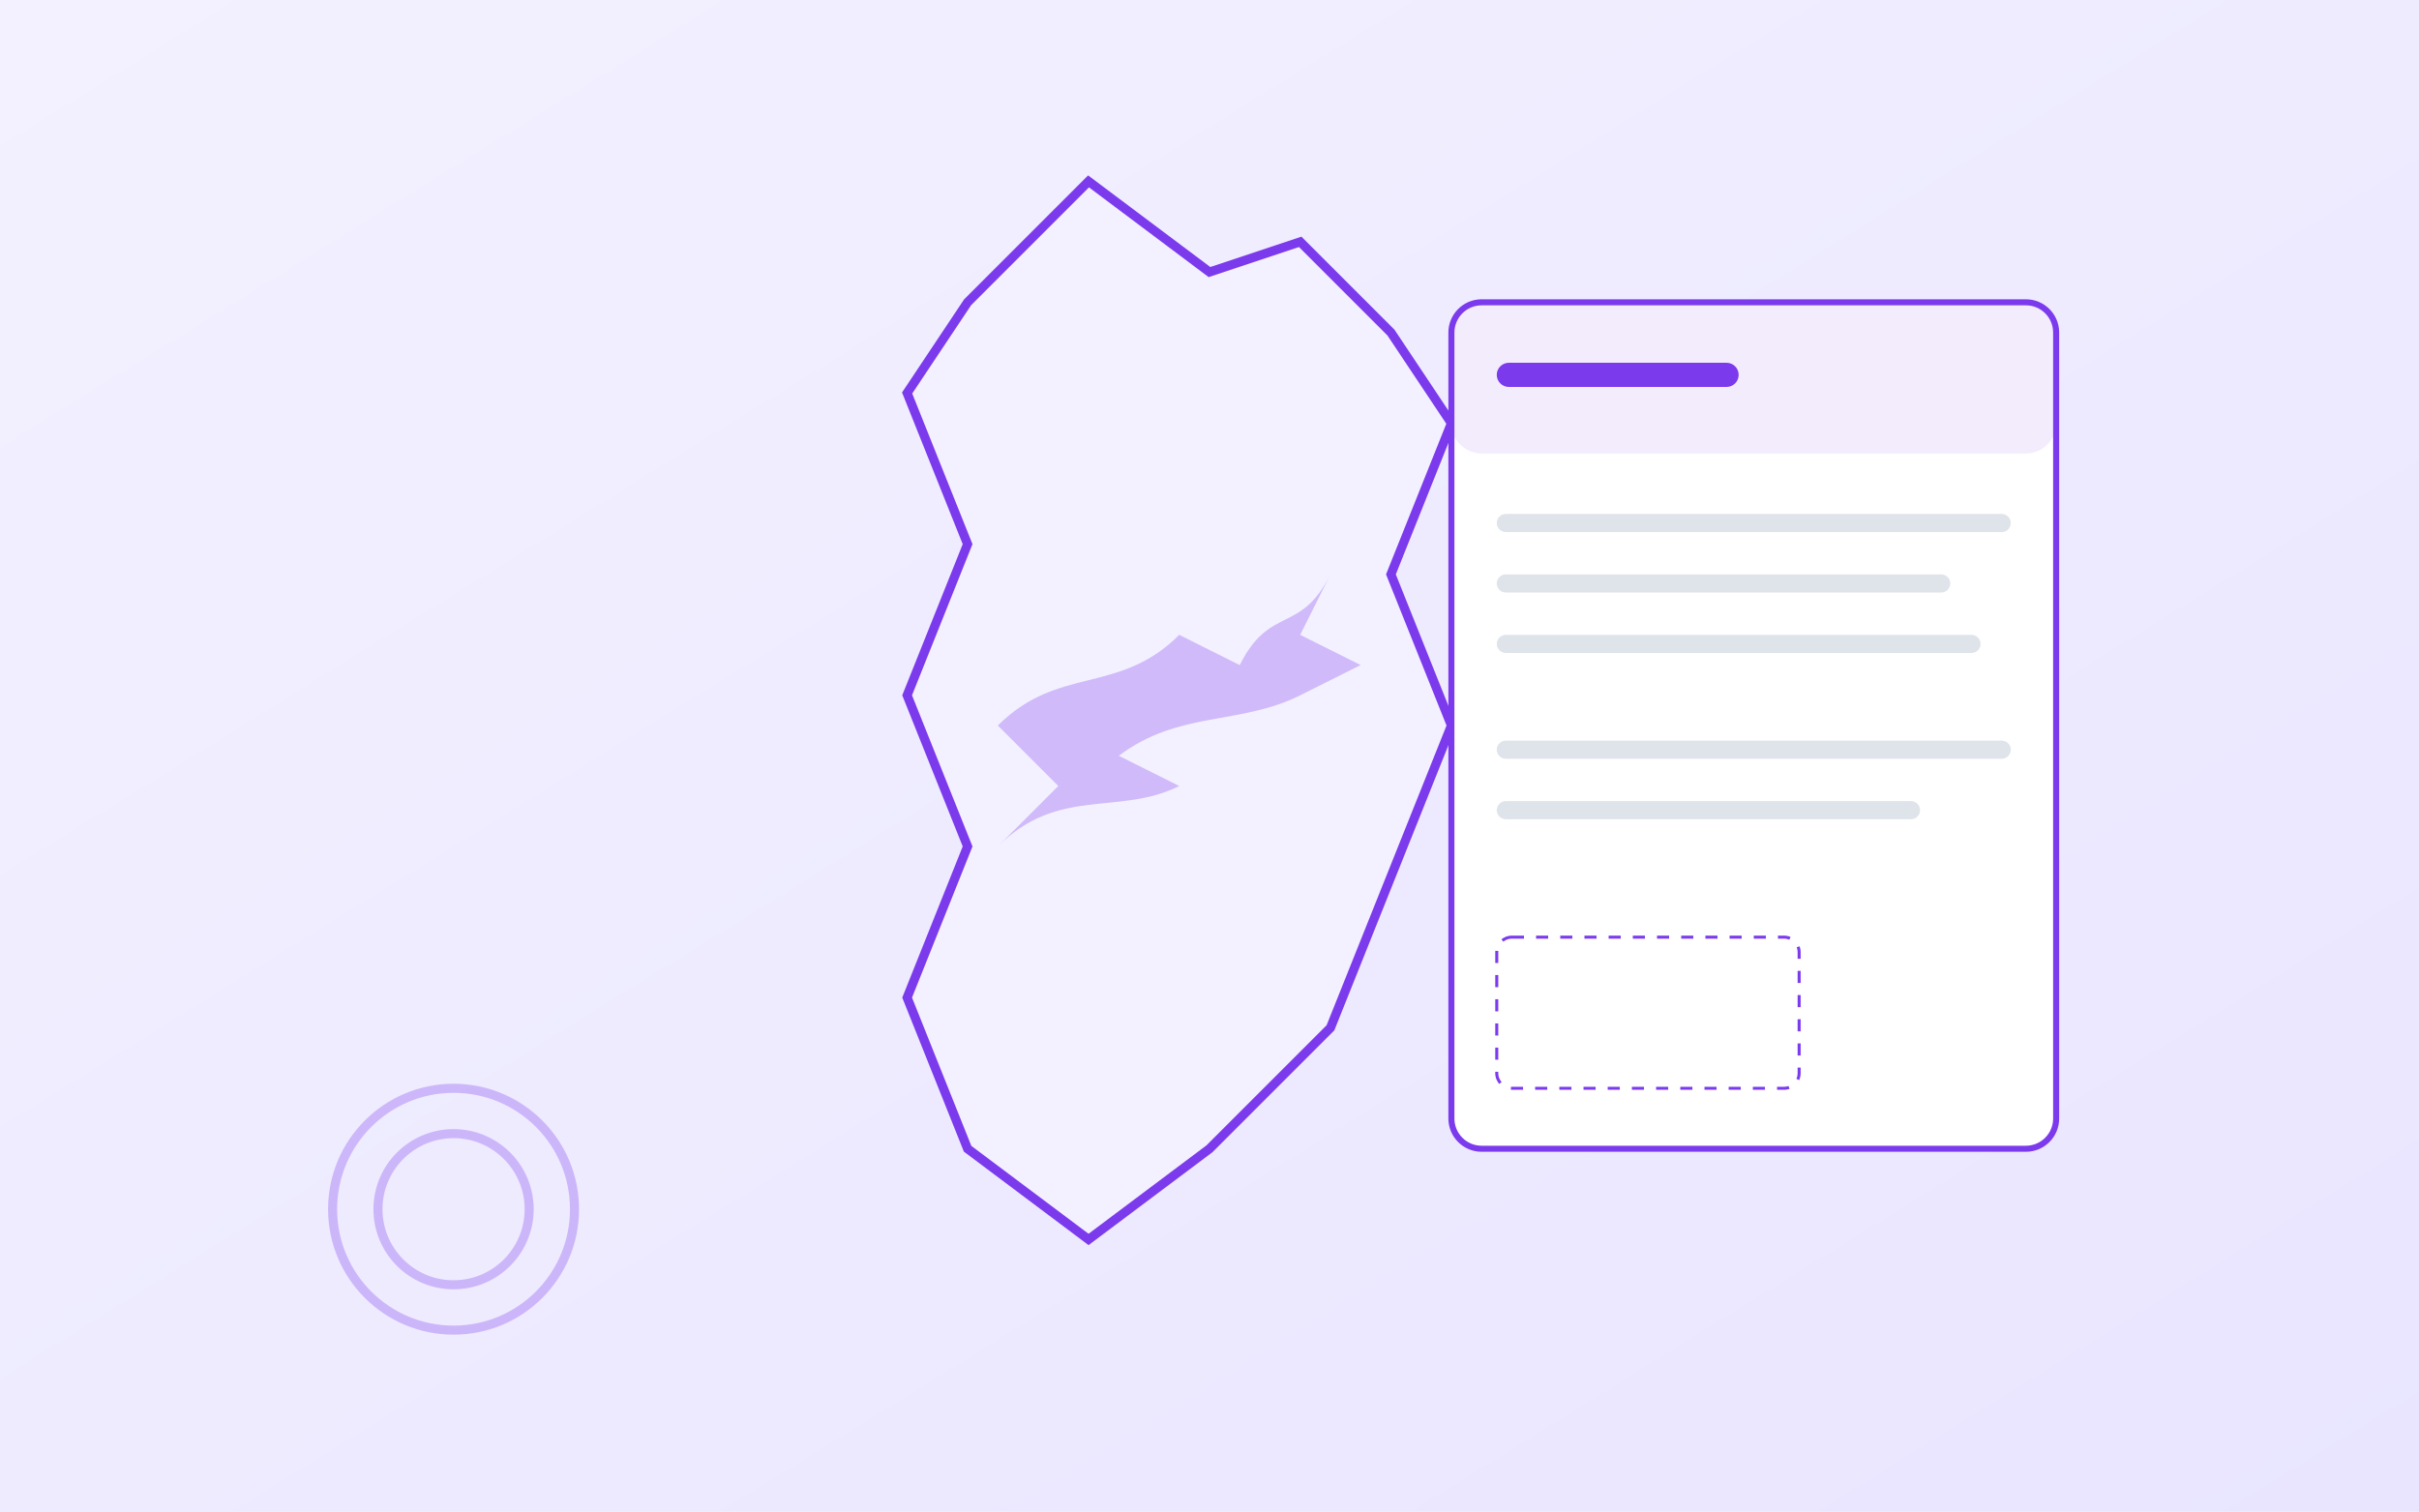
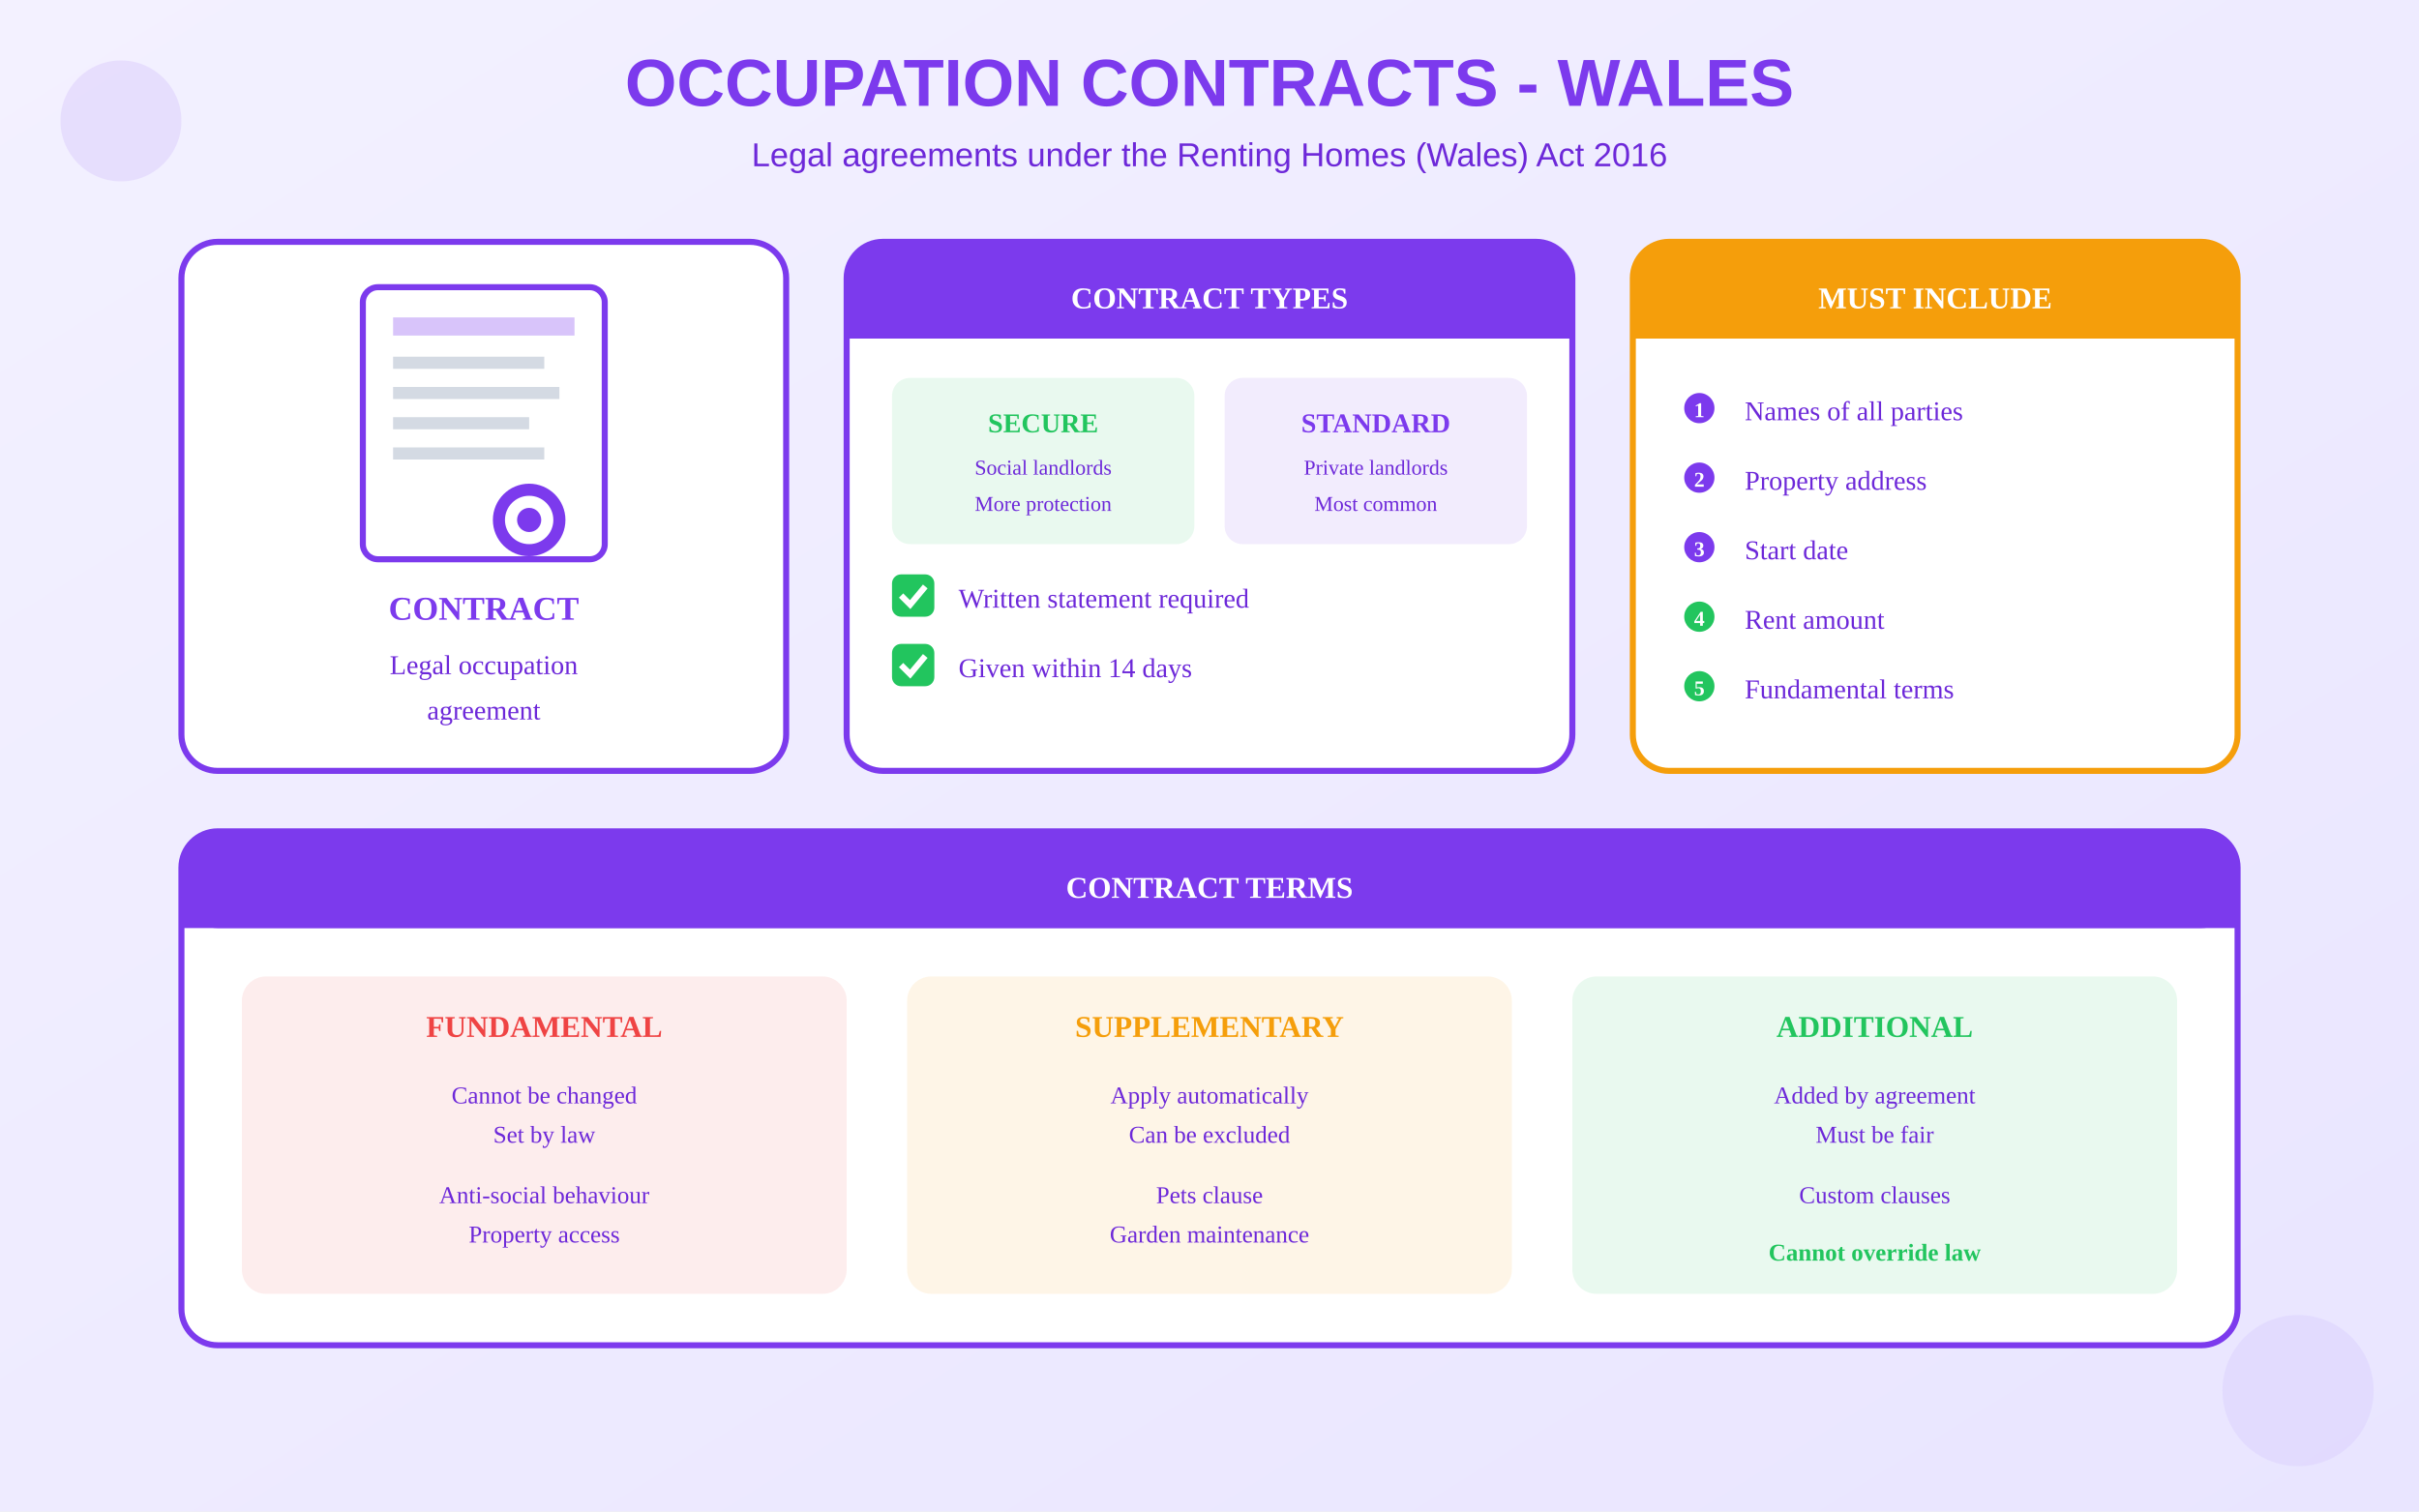
<svg xmlns="http://www.w3.org/2000/svg" viewBox="0 0 800 500">
  <defs>
    <linearGradient id="bgGrad" x1="0%" y1="0%" x2="100%" y2="100%">
      <stop offset="0%" style="stop-color:#F3F1FF" />
      <stop offset="100%" style="stop-color:#E9E5FF" />
    </linearGradient>
  </defs>
  <rect width="800" height="500" fill="url(#bgGrad)" />
-   <g transform="translate(280, 60)">
-     <path d="M80 0 L120 30 L150 20 L180 50 L200 80 L180 130 L200 180 L180 230 L160 280              L120 320 L80 350 L40 320 L20 270 L40 220 L20 170 L40 120 L20 70 L40 40 Z" fill="#F3F1FF" stroke="#7C3AED" stroke-width="3" />
-     <g transform="translate(50, 100)">
-       <path d="M0 80 C20 60 40 70 60 50 L80 60 C90 40 100 50 110 30 L100 50 L120 60 L100 70                C80 80 60 75 40 90 L60 100 C40 110 20 100 0 120 L20 100 C10 90 5 85 0 80 Z" fill="#7C3AED" opacity="0.3" />
+   <text x="400" y="35" text-anchor="middle" fill="#7C3AED" font-size="22" font-weight="bold" font-family="Arial">OCCUPATION CONTRACTS - WALES</text>
+   <text x="400" y="55" text-anchor="middle" fill="#6D28D9" font-size="11" font-family="Arial">Legal agreements under the Renting Homes (Wales) Act 2016</text>
+   <g transform="translate(60, 80)">
+     <rect x="0" y="0" width="200" height="175" rx="12" fill="white" stroke="#7C3AED" stroke-width="2" />
+     <g transform="translate(40, 10)">
+       <rect x="20" y="5" width="80" height="90" rx="5" fill="white" stroke="#7C3AED" stroke-width="2" />
+       <rect x="30" y="15" width="60" height="6" fill="#7C3AED" opacity="0.3" />
+       <rect x="30" y="28" width="50" height="4" fill="#94A3B8" opacity="0.4" />
+       <rect x="30" y="38" width="55" height="4" fill="#94A3B8" opacity="0.4" />
+       <rect x="30" y="48" width="45" height="4" fill="#94A3B8" opacity="0.4" />
+       <rect x="30" y="58" width="50" height="4" fill="#94A3B8" opacity="0.4" />
+       <circle cx="75" cy="82" r="12" fill="#7C3AED" />
+       <circle cx="75" cy="82" r="8" fill="white" />
+       <circle cx="75" cy="82" r="4" fill="#7C3AED" />
+     </g>
+     <text x="100" y="125" text-anchor="middle" fill="#7C3AED" font-size="11" font-weight="bold">CONTRACT</text>
+     <text x="100" y="143" text-anchor="middle" fill="#6D28D9" font-size="9">Legal occupation</text>
+     <text x="100" y="158" text-anchor="middle" fill="#6D28D9" font-size="9">agreement</text>
+   </g>
+   <g transform="translate(280, 80)">
+     <rect x="0" y="0" width="240" height="175" rx="12" fill="white" stroke="#7C3AED" stroke-width="2" />
+     <rect x="0" y="0" width="240" height="32" rx="12" fill="#7C3AED" />
+     <rect x="0" y="20" width="240" height="12" fill="#7C3AED" />
+     <text x="120" y="22" text-anchor="middle" fill="white" font-size="10" font-weight="bold">CONTRACT TYPES</text>
+     <g transform="translate(15, 45)">
+       <rect x="0" y="0" width="100" height="55" rx="6" fill="#22C55E" opacity="0.1" />
+       <text x="50" y="18" text-anchor="middle" fill="#22C55E" font-size="9" font-weight="bold">SECURE</text>
+       <text x="50" y="32" text-anchor="middle" fill="#6D28D9" font-size="7">Social landlords</text>
+       <text x="50" y="44" text-anchor="middle" fill="#6D28D9" font-size="7">More protection</text>
+     </g>
+     <g transform="translate(125, 45)">
+       <rect x="0" y="0" width="100" height="55" rx="6" fill="#7C3AED" opacity="0.1" />
+       <text x="50" y="18" text-anchor="middle" fill="#7C3AED" font-size="9" font-weight="bold">STANDARD</text>
+       <text x="50" y="32" text-anchor="middle" fill="#6D28D9" font-size="7">Private landlords</text>
+       <text x="50" y="44" text-anchor="middle" fill="#6D28D9" font-size="7">Most common</text>
+     </g>
+     <g transform="translate(15, 110)">
+       <rect x="0" y="0" width="14" height="14" rx="3" fill="#22C55E" />
+       <path d="M3 7 L6 10 L11 4" stroke="white" stroke-width="2" fill="none" />
+       <text x="22" y="11" fill="#6D28D9" font-size="9">Written statement required</text>
+     </g>
+     <g transform="translate(15, 133)">
+       <rect x="0" y="0" width="14" height="14" rx="3" fill="#22C55E" />
+       <path d="M3 7 L6 10 L11 4" stroke="white" stroke-width="2" fill="none" />
+       <text x="22" y="11" fill="#6D28D9" font-size="9">Given within 14 days</text>
    </g>
  </g>
-   <g transform="translate(480, 100)">
-     <rect x="0" y="0" width="200" height="280" rx="10" fill="white" stroke="#7C3AED" stroke-width="2" />
-     <rect x="0" y="0" width="200" height="50" rx="10" fill="#7C3AED" opacity="0.1" />
-     <rect x="15" y="20" width="80" height="8" rx="4" fill="#7C3AED" />
-     <rect x="15" y="70" width="170" height="6" rx="3" fill="#94A3B8" opacity="0.3" />
-     <rect x="15" y="90" width="150" height="6" rx="3" fill="#94A3B8" opacity="0.3" />
-     <rect x="15" y="110" width="160" height="6" rx="3" fill="#94A3B8" opacity="0.3" />
-     <rect x="15" y="145" width="170" height="6" rx="3" fill="#94A3B8" opacity="0.3" />
-     <rect x="15" y="165" width="140" height="6" rx="3" fill="#94A3B8" opacity="0.3" />
-     <rect x="15" y="210" width="100" height="50" rx="5" stroke="#7C3AED" stroke-width="1" stroke-dasharray="4" fill="none" />
+   <g transform="translate(540, 80)">
+     <rect x="0" y="0" width="200" height="175" rx="12" fill="white" stroke="#F59E0B" stroke-width="2" />
+     <rect x="0" y="0" width="200" height="32" rx="12" fill="#F59E0B" />
+     <rect x="0" y="20" width="200" height="12" fill="#F59E0B" />
+     <text x="100" y="22" text-anchor="middle" fill="white" font-size="10" font-weight="bold">MUST INCLUDE</text>
+     <g transform="translate(15, 48)">
+       <circle cx="7" cy="7" r="5" fill="#7C3AED" />
+       <text x="7" y="10" text-anchor="middle" fill="white" font-size="7" font-weight="bold">1</text>
+       <text x="22" y="11" fill="#6D28D9" font-size="9">Names of all parties</text>
+     </g>
+     <g transform="translate(15, 71)">
+       <circle cx="7" cy="7" r="5" fill="#7C3AED" />
+       <text x="7" y="10" text-anchor="middle" fill="white" font-size="7" font-weight="bold">2</text>
+       <text x="22" y="11" fill="#6D28D9" font-size="9">Property address</text>
+     </g>
+     <g transform="translate(15, 94)">
+       <circle cx="7" cy="7" r="5" fill="#7C3AED" />
+       <text x="7" y="10" text-anchor="middle" fill="white" font-size="7" font-weight="bold">3</text>
+       <text x="22" y="11" fill="#6D28D9" font-size="9">Start date</text>
+     </g>
+     <g transform="translate(15, 117)">
+       <circle cx="7" cy="7" r="5" fill="#22C55E" />
+       <text x="7" y="10" text-anchor="middle" fill="white" font-size="7" font-weight="bold">4</text>
+       <text x="22" y="11" fill="#6D28D9" font-size="9">Rent amount</text>
+     </g>
+     <g transform="translate(15, 140)">
+       <circle cx="7" cy="7" r="5" fill="#22C55E" />
+       <text x="7" y="10" text-anchor="middle" fill="white" font-size="7" font-weight="bold">5</text>
+       <text x="22" y="11" fill="#6D28D9" font-size="9">Fundamental terms</text>
+     </g>
  </g>
-   <circle cx="150" cy="400" r="40" fill="none" stroke="#7C3AED" stroke-width="3" opacity="0.3" />
-   <circle cx="150" cy="400" r="25" fill="none" stroke="#7C3AED" stroke-width="3" opacity="0.3" />
+   <g transform="translate(60, 275)">
+     <rect x="0" y="0" width="680" height="170" rx="12" fill="white" stroke="#7C3AED" stroke-width="2" />
+     <rect x="0" y="0" width="680" height="32" rx="12" fill="#7C3AED" />
+     <rect x="0" y="20" width="680" height="12" fill="#7C3AED" />
+     <text x="340" y="22" text-anchor="middle" fill="white" font-size="10" font-weight="bold">CONTRACT TERMS</text>
+     <g transform="translate(20, 48)">
+       <rect x="0" y="0" width="200" height="105" rx="8" fill="#EF4444" opacity="0.1" />
+       <text x="100" y="20" text-anchor="middle" fill="#EF4444" font-size="10" font-weight="bold">FUNDAMENTAL</text>
+       <text x="100" y="42" text-anchor="middle" fill="#6D28D9" font-size="8">Cannot be changed</text>
+       <text x="100" y="55" text-anchor="middle" fill="#6D28D9" font-size="8">Set by law</text>
+       <text x="100" y="75" text-anchor="middle" fill="#6D28D9" font-size="8">Anti-social behaviour</text>
+       <text x="100" y="88" text-anchor="middle" fill="#6D28D9" font-size="8">Property access</text>
+     </g>
+     <g transform="translate(240, 48)">
+       <rect x="0" y="0" width="200" height="105" rx="8" fill="#F59E0B" opacity="0.1" />
+       <text x="100" y="20" text-anchor="middle" fill="#F59E0B" font-size="10" font-weight="bold">SUPPLEMENTARY</text>
+       <text x="100" y="42" text-anchor="middle" fill="#6D28D9" font-size="8">Apply automatically</text>
+       <text x="100" y="55" text-anchor="middle" fill="#6D28D9" font-size="8">Can be excluded</text>
+       <text x="100" y="75" text-anchor="middle" fill="#6D28D9" font-size="8">Pets clause</text>
+       <text x="100" y="88" text-anchor="middle" fill="#6D28D9" font-size="8">Garden maintenance</text>
+     </g>
+     <g transform="translate(460, 48)">
+       <rect x="0" y="0" width="200" height="105" rx="8" fill="#22C55E" opacity="0.1" />
+       <text x="100" y="20" text-anchor="middle" fill="#22C55E" font-size="10" font-weight="bold">ADDITIONAL</text>
+       <text x="100" y="42" text-anchor="middle" fill="#6D28D9" font-size="8">Added by agreement</text>
+       <text x="100" y="55" text-anchor="middle" fill="#6D28D9" font-size="8">Must be fair</text>
+       <text x="100" y="75" text-anchor="middle" fill="#6D28D9" font-size="8">Custom clauses</text>
+       <text x="100" y="94" text-anchor="middle" fill="#22C55E" font-size="8" font-weight="bold">Cannot override law</text>
+     </g>
+   </g>
+   <circle cx="40" cy="40" r="20" fill="#7C3AED" opacity="0.1" />
+   <circle cx="760" cy="460" r="25" fill="#A78BFA" opacity="0.12" />
</svg>
